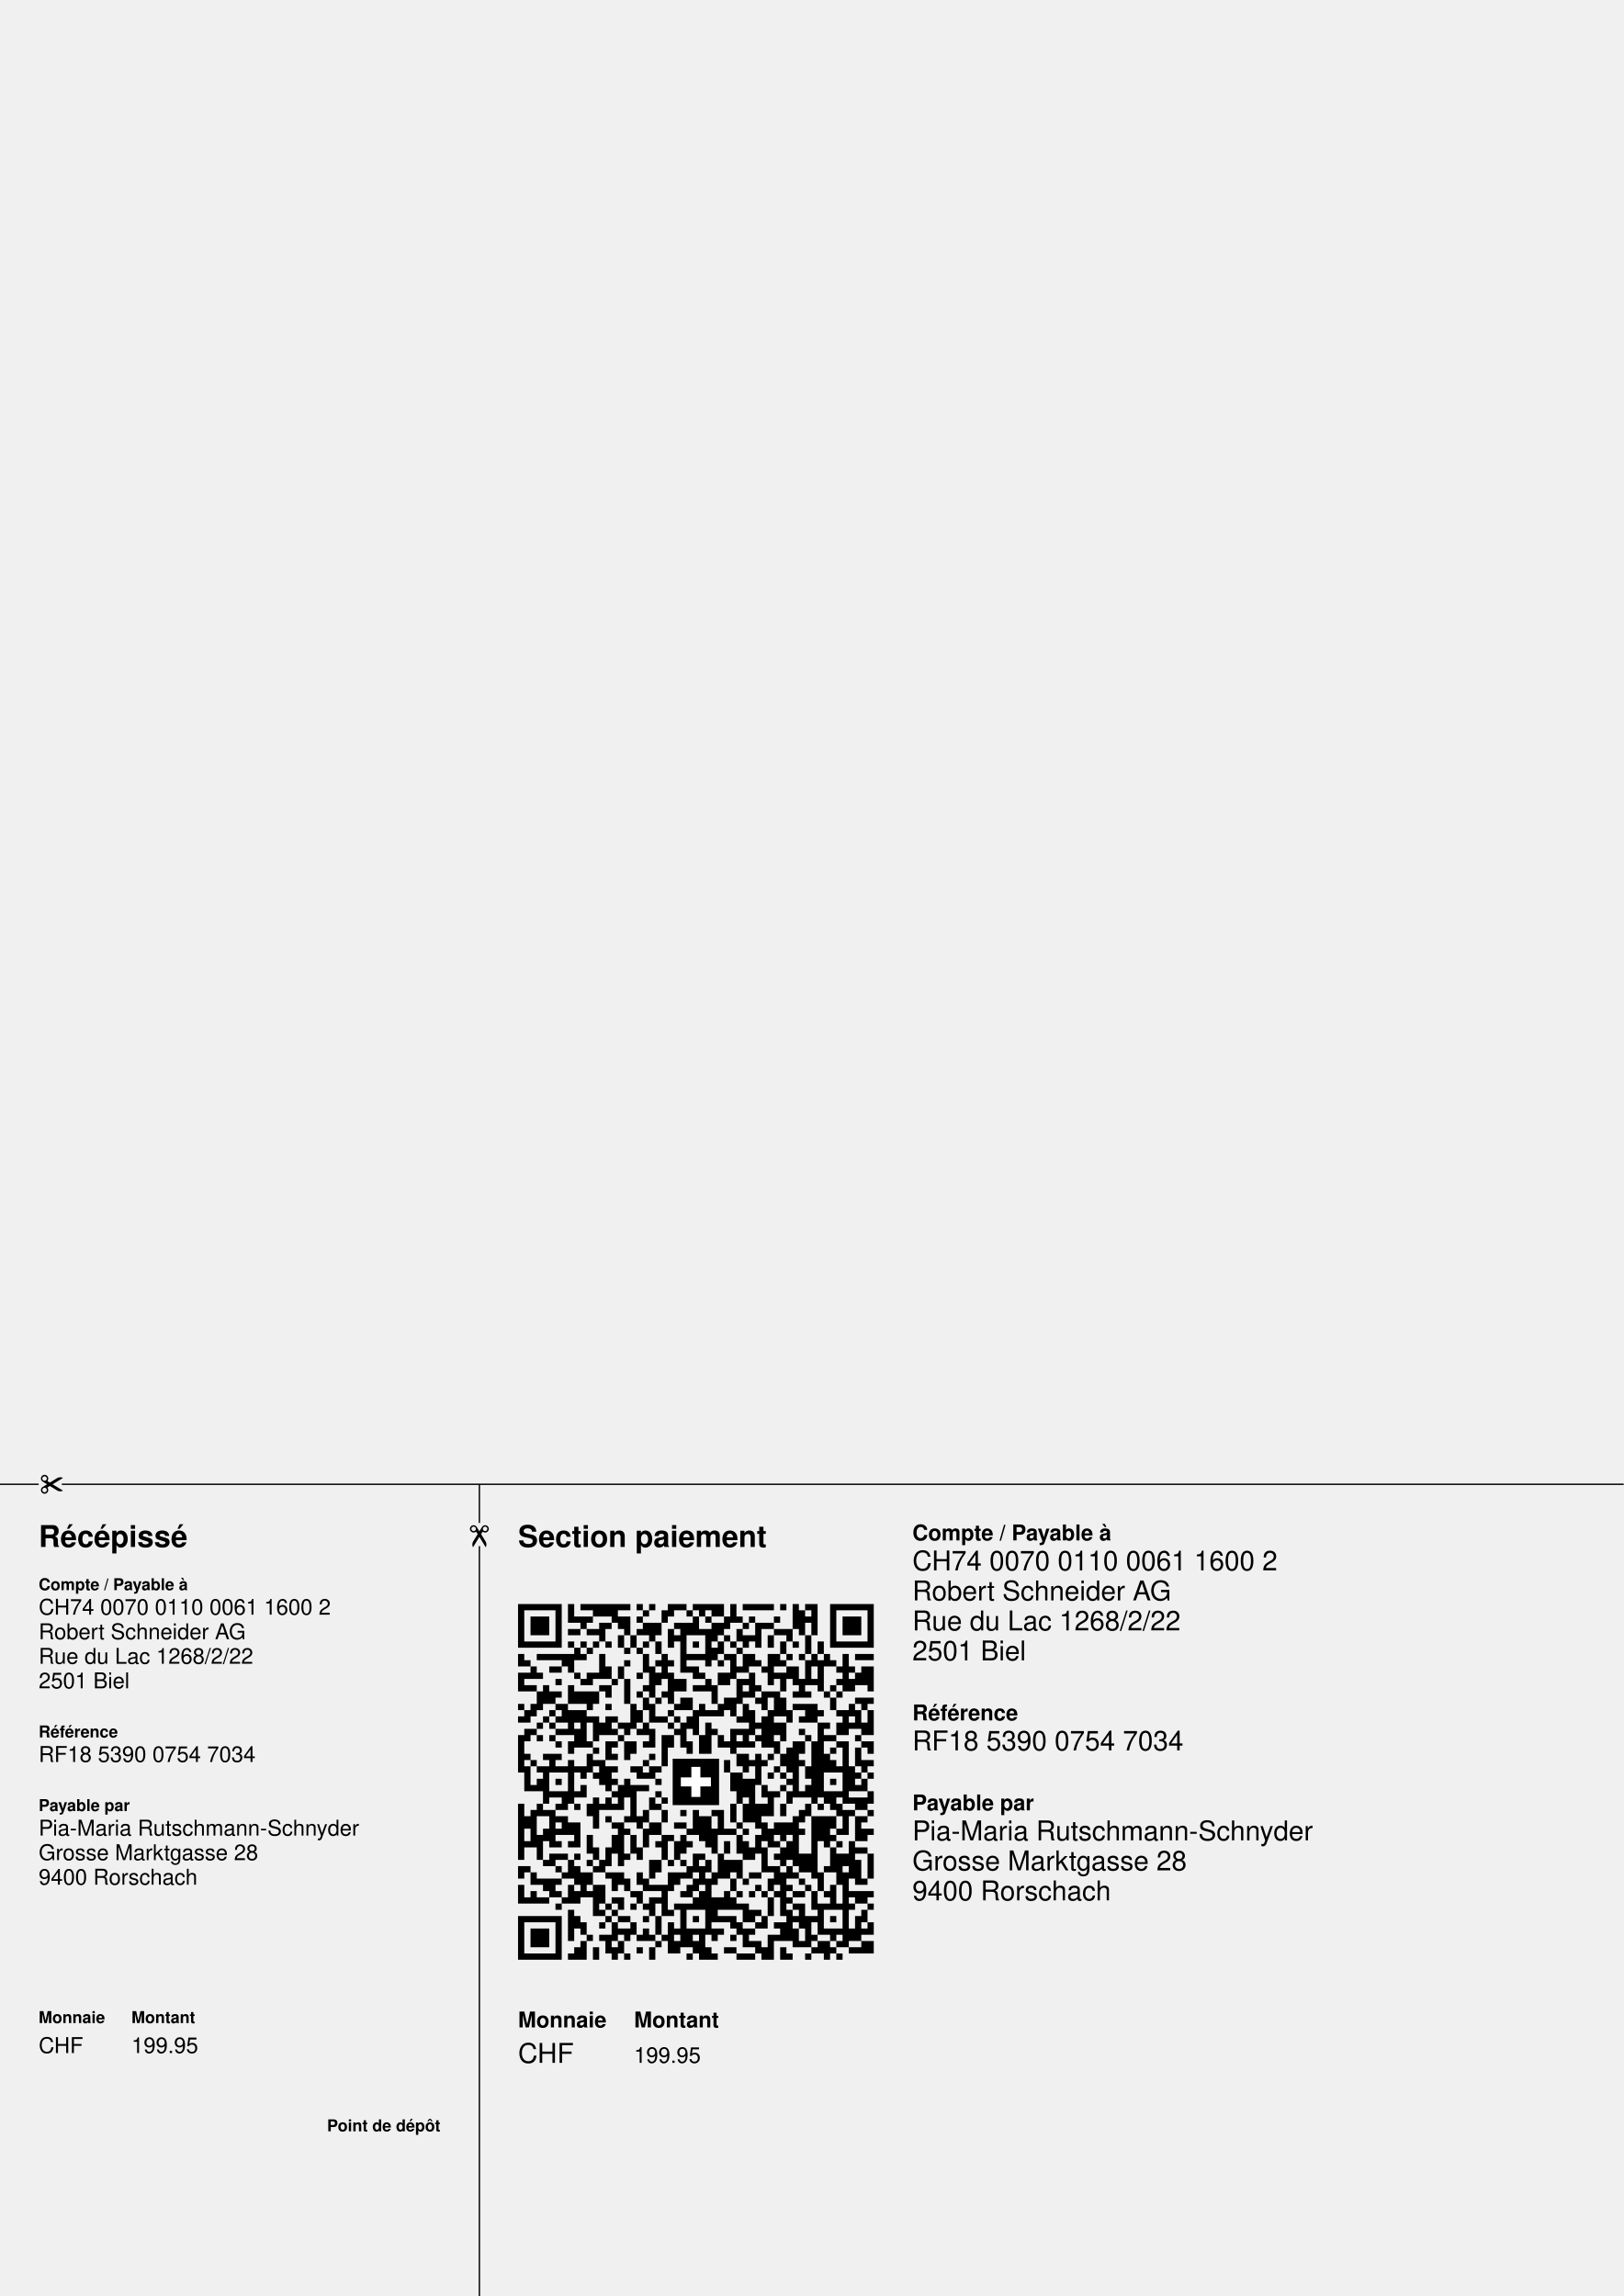
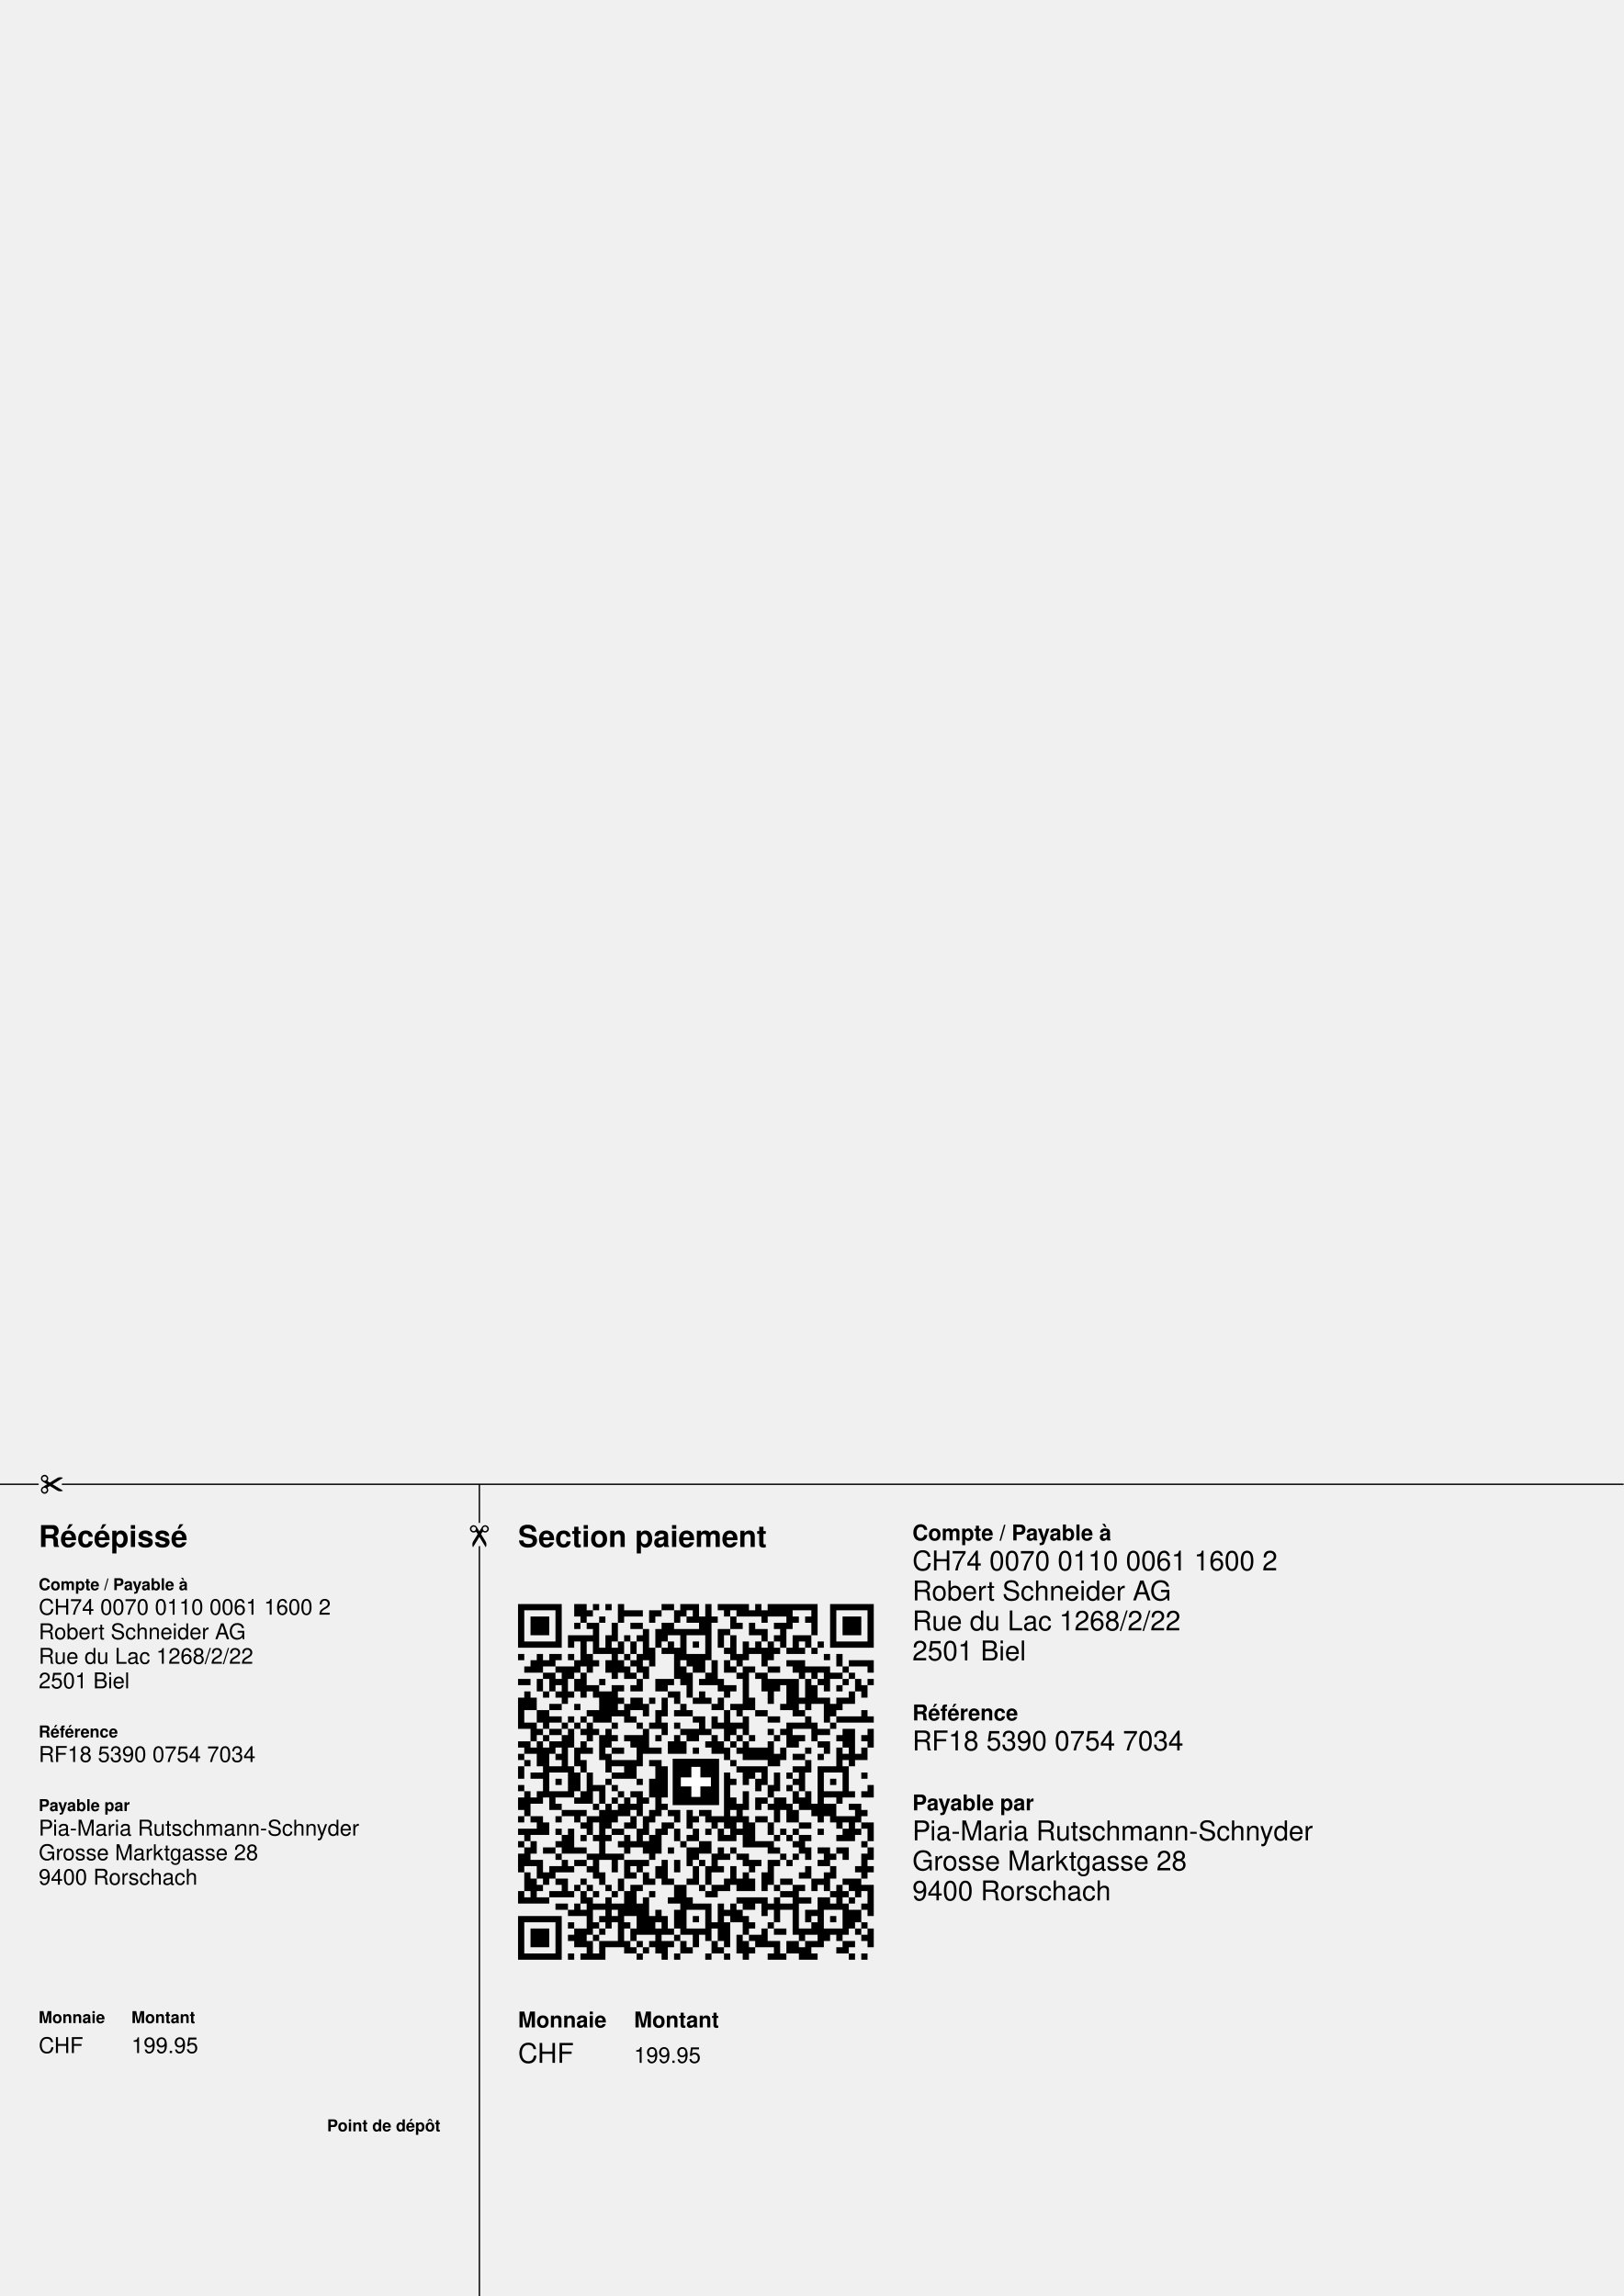
<svg xmlns="http://www.w3.org/2000/svg" width="210mm" height="297mm" version="1.1" viewBox="0 0 595.276 841.89">
  <g font-family="Helvetica,Arial,&quot;Liberation Sans&quot;" transform="translate(0 841.89)">
    <g transform="translate(189.921 0)">
      <text x="0" y="-274.665" font-size="11" font-weight="bold">Section paiement</text>
    </g>
    <g transform="translate(189.921 -123.307) scale(2.288)">
-       <path d="M0,-57h7v1h-7zm8,0h1v3h-1zm2,0h8v1h-8zm9,0h1v1h-1zm2,0h1v1h-1zm3,0h3v1h-3z m4,0h5v1h-5zm6,0h1v3h-1zm2,0h5v1h-5zm6,0h1v1h-1zm2,0h1v4h-1zm2,0h2v1h-2z m4,0h7v1h-7zm-50,1h1v6h-1zm6,0h1v6h-1zm6,0h4v1h-4zm8,0h1v1h-1zm3,0h2v1h-2z m4,0h1v1h-1zm2,0h1v1h-1zm2,0h2v1h-2zm14,0h1v4h-1zm2,0h1v4h-1zm3,0h1v6h-1z m6,0h1v6h-1zm-54,1h3v3h-3zm7,0h3v1h-3zm6,0h3v1h-3zm4,0h1v1h-1zm4,0h1v1h-1z m5,0h1v3h-1zm2,0h1v1h-1zm3,0h1v2h-1zm2,0h1v1h-1zm2,0h1v1h-1zm4,0h1v1h-1z m5,0h1v1h-1zm6,0h3v3h-3zm-42,1h1v1h-1zm3,0h1v3h-1zm1,0h1v1h-1zm2,0h2v1h-2z m4,0h3v2h-3zm5,0h3v1h-3zm6,0h2v2h-2zm5,0h1v1h-1zm2,0h1v4h-1zm1,0h2v1h-2z m-31,1h2v1h-2zm3,0h2v1h-2zm6,0h1v1h-1zm2,0h1v1h-1zm5,0h1v3h-1zm2,0h1v7h-1z m1,0h1v1h-1zm2,0h2v1h-2zm6,0h1v2h-1zm6,0h3v1h-3zm-25,1h1v2h-1zm2,0h1v2h-1z m3,0h1v1h-1zm4,0h1v1h-1zm5,0h1v5h-1zm1,0h1v1h-1zm2,0h1v1h-1zm3,0h2v1h-2z m4,0h1v2h-1zm3,0h1v1h-1zm3,0h1v3h-1zm-45,1h5v1h-5zm7,0h1v1h-1zm2,0h1v1h-1z m2,0h1v1h-1zm2,0h1v1h-1zm6,0h1v1h-1zm2,0h1v2h-1zm6,0h1v1h-1zm4,0h1v2h-1z m2,0h1v1h-1zm2,0h1v1h-1zm6,0h1v2h-1zm2,0h1v1h-1zm4,0h1v2h-1zm3,0h5v1h-5z m-42,1h1v2h-1zm2,0h1v1h-1zm6,0h1v1h-1zm2,0h1v1h-1zm12,0h1v2h-1zm4,0h1v1h-1z m-35,1h1v2h-1zm3,0h6v1h-6zm7,0h1v1h-1zm3,0h1v4h-1zm7,0h1v3h-1zm3,0h1v4h-1z m4,0h3v1h-3zm6,0h2v1h-2zm3,0h2v2h-2zm4,0h1v5h-1zm1,0h1v2h-1zm2,0h1v1h-1z m2,0h1v1h-1zm2,0h1v2h-1zm2,0h1v2h-1zm3,0h1v6h-1zm2,0h3v1h-3zm-53,1h1v1h-1z m6,0h2v1h-2zm10,0h1v1h-1zm5,0h1v1h-1zm2,0h1v1h-1zm8,0h1v1h-1zm2,0h1v3h-1z m4,0h1v1h-1zm4,0h1v1h-1zm4,0h1v4h-1zm2,0h1v5h-1zm2,0h1v1h-1zm-48,1h1v2h-1z m3,0h2v1h-2zm3,0h1v1h-1zm6,0h1v2h-1zm2,0h1v2h-1zm5,0h1v5h-1zm6,0h2v1h-2z m8,0h2v1h-2zm4,0h1v1h-1zm4,0h2v2h-2zm8,0h1v1h-1zm2,0h1v1h-1zm2,0h2v3h-2z m-55,1h1v3h-1zm1,0h1v1h-1zm2,0h1v1h-1zm6,0h1v1h-1zm2,0h2v1h-2zm8,0h1v1h-1z m3,0h1v2h-1zm2,0h1v5h-1zm4,0h2v1h-2zm4,0h2v2h-2zm5,0h1v4h-1zm4,0h2v1h-2z m13,0h1v2h-1zm-48,1h1v1h-1zm4,0h2v1h-2zm5,0h1v1h-1zm2,0h1v4h-1zm8,0h2v2h-2z m5,0h1v2h-1zm5,0h1v4h-1zm1,0h1v1h-1zm6,0h1v2h-1zm2,0h2v1h-2zm3,0h1v1h-1z m4,0h1v1h-1zm2,0h1v2h-1zm-52,1h2v1h-2zm3,0h1v3h-1zm4,0h1v3h-1zm5,0h2v1h-2z m7,0h1v1h-1zm8,0h2v1h-2zm3,0h1v3h-1zm7,0h1v1h-1zm7,0h1v2h-1zm5,0h1v1h-1z m6,0h1v1h-1zm-53,1h1v3h-1zm2,0h2v1h-2zm4,0h4v2h-4zm5,0h1v1h-1zm5,0h1v1h-1z m4,0h1v1h-1zm13,0h1v1h-1zm3,0h3v1h-3zm5,0h1v1h-1zm2,0h1v1h-1zm3,0h1v1h-1z m2,0h1v1h-1zm-46,1h1v1h-1zm15,0h1v2h-1zm2,0h1v1h-1zm4,0h2v2h-2zm7,0h2v2h-2z m5,0h2v1h-2zm3,0h2v3h-2zm9,0h1v2h-1zm4,0h3v1h-3zm-54,1h1v1h-1zm2,0h1v2h-1z m4,0h2v1h-2zm5,0h1v1h-1zm3,0h1v1h-1zm4,0h1v4h-1zm3,0h1v3h-1zm4,0h1v1h-1z m4,0h1v2h-1zm3,0h1v2h-1zm4,0h1v3h-1zm3,0h1v1h-1zm5,0h4v1h-4zm9,0h1v2h-1z m2,0h1v1h-1zm-54,1h1v2h-1zm4,0h1v1h-1zm2,0h4v2h-4zm12,0h1v2h-1zm5,0h1v1h-1z m4,0h1v4h-1zm2,0h2v1h-2zm4,0h1v1h-1zm3,0h1v4h-1zm3,0h1v6h-1zm3,0h1v2h-1z m3,0h2v2h-2zm2,0h1v1h-1zm3,0h2v1h-2zm3,0h1v3h-1zm2,0h1v4h-1zm-56,1h1v1h-1z m4,0h1v1h-1zm2,0h1v1h-1zm5,0h2v1h-2zm3,0h1v3h-1zm1,0h1v1h-1zm7,0h2v1h-2z m3,0h1v1h-1zm2,0h1v2h-1zm8,0h1v1h-1zm4,0h1v5h-1zm6,0h1v1h-1zm7,0h1v3h-1z m-49,1h1v1h-1zm2,0h1v1h-1zm3,0h1v2h-1zm2,0h1v4h-1zm2,0h2v2h-2zm4,0h2v1h-2z m4,0h1v2h-1zm4,0h1v1h-1zm2,0h1v4h-1zm4,0h1v5h-1zm8,0h1v1h-1zm3,0h2v2h-2z m7,0h1v12h-1zm1,0h1v1h-1zm2,0h1v2h-1zm2,0h1v1h-1zm2,0h1v2h-1zm-54,1h2v1h-2z m5,0h2v1h-2zm3,0h1v3h-1zm6,0h1v1h-1zm2,0h1v1h-1zm2,0h1v1h-1zm2,0h1v3h-1z m4,0h1v1h-1zm6,0h1v1h-1zm3,0h1v4h-1zm1,0h2v1h-2zm10,0h1v1h-1zm-45,1h1v6h-1z m1,0h1v1h-1zm2,0h1v1h-1zm2,0h1v1h-1zm7,0h1v1h-1zm4,0h1v1h-1zm7,0h1v5h-1z m1,0h1v2h-1zm5,0h1v3h-1zm3,0h1v2h-1zm4,0h1v2h-1zm2,0h1v1h-1zm4,0h1v1h-1z m4,0h1v1h-1zm3,0h2v1h-2zm5,0h1v1h-1zm-48,1h1v1h-1zm2,0h1v2h-1zm3,0h1v1h-1z m3,0h1v3h-1zm1,0h1v1h-1zm2,0h2v2h-2zm3,0h1v1h-1zm7,0h1v2h-1zm6,0h1v1h-1z m2,0h1v1h-1zm2,0h1v1h-1zm4,0h1v2h-1zm3,0h1v9h-1zm1,0h1v2h-1zm2,0h1v10h-1z m4,0h2v1h-2zm4,0h2v1h-2zm-43,1h1v1h-1zm31,0h1v4h-1zm7,0h1v1h-1zm2,0h1v9h-1z m2,0h1v3h-1zm2,0h1v1h-1zm-55,1h1v1h-1zm3,0h3v1h-3zm7,0h1v3h-1zm4,0h1v1h-1z m2,0h1v1h-1zm4,0h1v1h-1zm14,0h2v2h-2zm3,0h1v5h-1zm2,0h1v1h-1zm2,0h1v2h-1z m7,0h1v3h-1zm-47,1h1v1h-1zm3,0h1v2h-1zm3,0h1v7h-1zm4,0h2v1h-2zm8,0h1v1h-1z m13,0h1v2h-1zm4,0h1v1h-1zm2,0h1v1h-1zm6,0h1v1h-1zm5,0h1v2h-1zm5,0h2v1h-2z m-54,1h1v4h-1zm2,0h2v1h-2zm3,0h2v1h-2zm3,0h2v1h-2zm4,0h2v3h-2zm2,0h1v1h-1z m3,0h2v1h-2zm3,0h2v1h-2zm15,0h1v1h-1zm5,0h1v1h-1zm5,0h1v2h-1zm5,0h1v1h-1z m2,0h1v4h-1zm2,0h1v1h-1zm-51,1h1v5h-1zm6,0h1v1h-1zm2,0h1v1h-1zm7,0h3v1h-3z m15,0h2v3h-2zm6,0h1v1h-1zm2,0h1v1h-1zm12,0h1v1h-1zm2,0h1v1h-1zm-53,1h1v2h-1z m3,0h1v1h-1zm9,0h1v1h-1zm2,0h1v3h-1zm5,0h1v1h-1zm14,0h2v3h-2zm7,0h1v1h-1z m7,0h1v1h-1zm5,0h1v2h-1zm-53,1h1v1h-1zm8,0h1v2h-1zm4,0h1v1h-1zm2,0h1v4h-1z m2,0h1v6h-1zm1,0h2v1h-2zm20,0h1v2h-1zm3,0h1v1h-1zm4,0h1v2h-1zm8,0h1v1h-1z m-49,1h3v1h-3zm4,0h1v1h-1zm6,0h1v1h-1zm7,0h1v1h-1zm13,0h1v2h-1zm5,0h1v4h-1z m1,0h1v1h-1zm2,0h1v2h-1zm2,0h1v1h-1zm4,0h2v2h-2zm2,0h1v1h-1zm5,0h1v2h-1z m-49,1h1v2h-1zm5,0h1v5h-1zm2,0h1v2h-1zm7,0h1v2h-1zm2,0h1v1h-1zm14,0h1v4h-1z m16,0h3v1h-3zm-53,1h1v9h-1zm3,0h1v2h-1zm3,0h1v1h-1zm3,0h1v1h-1zm2,0h1v2h-1z m2,0h1v1h-1zm2,0h1v1h-1zm7,0h1v1h-1zm12,0h1v3h-1zm2,0h1v3h-1zm2,0h2v2h-2z m4,0h1v2h-1zm4,0h1v2h-1zm2,0h1v1h-1zm2,0h2v1h-2zm4,0h2v1h-2zm-52,1h1v6h-1z m2,0h2v1h-2zm16,0h1v2h-1zm3,0h1v2h-1zm3,0h1v1h-1zm2,0h1v4h-1zm3,0h2v1h-2z m14,0h1v2h-1zm6,0h3v1h-3zm5,0h1v1h-1zm-55,1h1v2h-1zm4,0h1v5h-1zm1,0h2v1h-2z m8,0h1v1h-1zm3,0h1v1h-1zm2,0h1v2h-1zm10,0h2v4h-2zm3,0h1v3h-1zm6,0h1v2h-1z m6,0h1v8h-1zm3,0h3v4h-3zm3,0h1v2h-1zm2,0h1v3h-1zm2,0h1v4h-1zm1,0h1v1h-1z m-48,1h3v2h-3zm8,0h2v1h-2zm6,0h2v2h-2zm4,0h2v1h-2zm10,0h1v1h-1zm4,0h1v3h-1z m2,0h3v2h-3zm-37,1h1v2h-1zm2,0h1v1h-1zm10,0h1v6h-1zm1,0h1v1h-1zm3,0h1v3h-1z m7,0h1v1h-1zm4,0h1v4h-1zm2,0h2v1h-2zm3,0h1v1h-1zm4,0h1v3h-1zm5,0h1v1h-1z m6,0h1v1h-1zm4,0h2v1h-2zm-52,1h1v4h-1zm6,0h1v2h-1zm2,0h1v3h-1zm4,0h1v3h-1z m3,0h1v3h-1zm5,0h1v4h-1zm1,0h1v1h-1zm2,0h1v3h-1zm9,0h1v3h-1zm3,0h1v3h-1z m4,0h1v1h-1zm8,0h1v1h-1zm5,0h1v1h-1zm-54,1h1v1h-1zm5,0h1v1h-1zm2,0h1v1h-1z m14,0h1v1h-1zm3,0h1v3h-1zm2,0h1v1h-1zm3,0h1v1h-1zm3,0h1v2h-1zm3,0h1v3h-1z m5,0h1v1h-1zm2,0h1v3h-1zm4,0h1v6h-1zm2,0h1v1h-1zm2,0h1v1h-1zm2,0h1v6h-1z m-41,1h1v2h-1zm2,0h1v3h-1zm5,0h1v2h-1zm18,0h1v2h-1zm2,0h1v4h-1zm3,0h1v3h-1z m8,0h1v4h-1zm4,0h2v1h-2zm-49,1h3v1h-3zm4,0h1v1h-1zm8,0h1v1h-1zm11,0h1v3h-1z m1,0h1v1h-1zm3,0h1v4h-1zm9,0h1v1h-1zm4,0h2v3h-2zm6,0h1v5h-1zm1,0h1v2h-1z m4,0h1v4h-1zm-52,1h2v1h-2zm4,0h1v3h-1zm3,0h1v1h-1zm2,0h1v2h-1zm8,0h2v2h-2z m3,0h1v1h-1zm2,0h1v1h-1zm4,0h1v2h-1zm3,0h3v2h-3zm21,0h1v4h-1zm-54,1h2v1h-2z m6,0h1v1h-1zm3,0h1v3h-1zm3,0h1v1h-1zm15,0h1v2h-1zm2,0h1v3h-1zm11,0h2v1h-2z m3,0h1v2h-1zm6,0h1v1h-1zm-49,1h1v1h-1zm2,0h1v2h-1zm5,0h1v1h-1zm3,0h2v2h-2z m4,0h3v1h-3zm5,0h1v2h-1zm2,0h1v1h-1zm3,0h2v2h-2zm2,0h1v1h-1zm5,0h1v2h-1z m2,0h1v1h-1zm2,0h1v1h-1zm2,0h2v1h-2zm4,0h2v2h-2zm3,0h1v1h-1zm4,0h1v3h-1z m4,0h1v12h-1zm-49,1h4v1h-4zm12,0h3v1h-3zm5,0h1v2h-1zm8,0h1v2h-1zm2,0h1v9h-1z m4,0h1v2h-1zm2,0h1v1h-1zm4,0h1v2h-1zm5,0h1v1h-1zm10,0h1v1h-1zm-55,1h1v3h-1z m4,0h2v1h-2zm4,0h1v3h-1zm2,0h1v2h-1zm2,0h2v3h-2zm3,0h1v1h-1zm2,0h1v1h-1z m4,0h4v1h-4zm6,0h1v2h-1zm11,0h1v1h-1zm4,0h1v5h-1zm1,0h1v1h-1zm3,0h1v1h-1z m4,0h1v4h-1zm-48,1h1v2h-1zm3,0h2v1h-2zm4,0h1v2h-1zm2,0h1v1h-1zm7,0h2v1h-2z m5,0h1v4h-1zm3,0h1v1h-1zm3,0h1v3h-1zm4,0h1v3h-1zm2,0h1v1h-1zm2,0h1v1h-1z m2,0h1v1h-1zm2,0h1v1h-1zm3,0h2v1h-2zm3,0h1v3h-1zm2,0h1v1h-1zm4,0h4v1h-4z m-52,1h1v1h-1zm2,0h2v1h-2zm4,0h1v1h-1zm8,0h2v1h-2zm4,0h1v1h-1zm2,0h1v3h-1z m1,0h1v1h-1zm6,0h1v2h-1zm3,0h2v2h-2zm3,0h1v2h-1zm6,0h1v3h-1zm3,0h1v1h-1z m11,0h2v1h-2zm-48,1h1v1h-1zm6,0h1v2h-1zm2,0h1v1h-1zm2,0h1v1h-1zm2,0h1v1h-1z m2,0h1v1h-1zm5,0h3v1h-3zm10,0h2v1h-2zm9,0h2v1h-2zm4,0h1v5h-1zm1,0h1v1h-1z m2,0h1v1h-1zm2,0h1v1h-1zm3,0h1v1h-1zm-48,1h1v5h-1zm5,0h1v1h-1zm2,0h1v1h-1z m9,0h1v1h-1zm2,0h1v6h-1zm5,0h1v2h-1zm5,0h2v2h-2zm2,0h1v1h-1zm5,0h1v5h-1z m2,0h1v3h-1zm10,0h1v2h-1zm-55,1h7v1h-7zm9,0h1v2h-1zm5,0h1v1h-1zm2,0h2v1h-2z m4,0h1v1h-1zm2,0h1v3h-1zm6,0h1v1h-1zm4,0h3v1h-3zm7,0h1v2h-1zm5,0h1v1h-1z m2,0h1v5h-1zm1,0h1v1h-1zm3,0h1v1h-1zm4,0h1v4h-1zm-54,1h1v6h-1zm6,0h1v6h-1z m4,0h1v2h-1zm3,0h1v1h-1zm2,0h1v3h-1zm3,0h1v2h-1zm6,0h1v5h-1zm10,0h2v1h-2z m4,0h1v1h-1zm3,0h2v1h-2zm15,0h1v2h-1zm-54,1h3v3h-3zm14,0h2v1h-2zm4,0h1v2h-1z m5,0h1v1h-1zm2,0h3v1h-3zm4,0h2v1h-2zm4,0h3v1h-3zm7,0h1v2h-1zm2,0h1v3h-1z m5,0h3v1h-3zm4,0h1v2h-1zm2,0h1v1h-1zm-44,1h1v1h-1zm2,0h2v1h-2zm4,0h1v1h-1z m2,0h1v1h-1zm2,0h1v1h-1zm2,0h1v1h-1zm4,0h1v2h-1zm2,0h1v4h-1zm2,0h1v1h-1z m3,0h1v1h-1zm2,0h1v2h-1zm4,0h1v4h-1zm1,0h1v1h-1zm6,0h1v1h-1zm3,0h1v1h-1z m-40,1h1v3h-1zm4,0h1v2h-1zm2,0h1v2h-1zm6,0h1v1h-1zm3,0h1v2h-1zm3,0h1v2h-1z m9,0h2v1h-2zm8,0h1v1h-1zm3,0h2v2h-2zm3,0h1v1h-1zm4,0h2v2h-2zm-46,1h1v2h-1z m3,0h1v2h-1zm3,0h1v2h-1zm4,0h1v1h-1zm2,0h1v2h-1zm9,0h1v2h-1zm3,0h2v1h-2z m5,0h2v1h-2zm4,0h1v2h-1zm5,0h1v1h-1zm3,0h1v1h-1zm3,0h2v1h-2zm-52,1h5v1h-5z m7,0h1v1h-1zm9,0h1v1h-1zm10,0h1v1h-1zm4,0h1v1h-1zm4,0h3v1h-3zm4,0h1v1h-1z m4,0h1v1h-1zm3,0h1v1h-1zm3,0h1v1h-1zm2,0h1v1h-1z" fill="#000000" />
+       <path d="M0,-57h7v1h-7zm9,0h2v2h-2zm3,0h1v1h-1zm2,0h1v1h-1zm2,0h1v3h-1zm7,0h2v1h-2z m3,0h3v1h-3zm4,0h1v9h-1zm2,0h5v1h-5zm6,0h1v2h-1zm2,0h8v1h-8zm10,0h7v1h-7z m-50,1h1v6h-1zm6,0h1v6h-1zm5,0h1v1h-1zm6,0h3v1h-3zm4,0h2v1h-2zm4,0h2v1h-2z m3,0h1v2h-1zm5,0h1v1h-1zm2,0h3v1h-3zm4,0h5v1h-5zm8,0h1v4h-1zm3,0h1v6h-1z m6,0h1v6h-1zm-54,1h3v3h-3zm8,0h1v1h-1zm3,0h1v1h-1zm8,0h1v1h-1zm4,0h1v1h-1z m2,0h1v1h-1zm2,0h1v3h-1zm2,0h1v1h-1zm3,0h1v2h-1zm5,0h1v1h-1zm4,0h2v1h-2z m3,0h1v1h-1zm6,0h3v3h-3zm-43,1h1v1h-1zm2,0h2v1h-2zm4,0h1v3h-1zm3,0h2v1h-2z m5,0h2v2h-2zm12,0h1v1h-1zm2,0h1v2h-1zm4,0h3v1h-3zm-29,1h1v4h-1zm8,0h1v5h-1z m2,0h1v3h-1zm3,0h4v1h-4zm7,0h1v3h-1zm1,0h1v1h-1zm5,0h2v1h-2zm4,0h1v3h-1z m-34,1h4v1h-4zm6,0h1v3h-1zm3,0h1v1h-1zm2,0h1v1h-1zm4,0h1v1h-1zm3,0h1v4h-1z m8,0h1v4h-1zm5,0h1v1h-1zm2,0h1v1h-1zm3,0h3v1h-3zm-43,1h5v1h-5zm7,0h1v1h-1z m2,0h1v4h-1zm6,0h1v2h-1zm2,0h1v2h-1zm6,0h1v2h-1zm4,0h1v1h-1zm8,0h1v3h-1z m2,0h1v2h-1zm2,0h1v3h-1zm4,0h1v2h-1zm2,0h1v1h-1zm2,0h1v1h-1zm3,0h5v1h-5z m-38,1h1v1h-1zm2,0h1v5h-1zm6,0h1v3h-1zm2,0h1v1h-1zm2,0h1v5h-1zm8,0h1v1h-1z m4,0h1v1h-1zm2,0h1v3h-1zm2,0h1v1h-1zm2,0h1v1h-1zm2,0h1v1h-1zm2,0h1v1h-1z m-47,1h1v1h-1zm3,0h1v3h-1zm2,0h2v1h-2zm3,0h1v1h-1zm3,0h1v3h-1zm6,0h1v1h-1z m2,0h1v3h-1zm8,0h3v2h-3zm8,0h1v2h-1zm14,0h1v1h-1zm2,0h1v2h-1zm-49,1h1v2h-1z m2,0h2v1h-2zm5,0h1v2h-1zm3,0h1v1h-1zm2,0h1v2h-1zm2,0h1v2h-1zm2,0h1v1h-1z m13,0h1v4h-1zm2,0h1v2h-1zm10,0h3v1h-3zm10,0h4v1h-4zm-52,1h1v1h-1zm5,0h3v1h-3z m11,0h1v2h-1zm3,0h1v2h-1zm6,0h1v3h-1zm2,0h2v1h-2zm6,0h1v1h-1zm2,0h1v7h-1z m1,0h1v1h-1zm3,0h2v1h-2zm4,0h6v1h-6zm8,0h1v1h-1zm4,0h1v1h-1zm-52,1h2v1h-2z m3,0h1v5h-1zm1,0h1v1h-1zm2,0h1v4h-1zm8,0h1v1h-1zm9,0h1v4h-1zm3,0h1v2h-1z m5,0h1v1h-1zm3,0h2v1h-2zm7,0h1v1h-1zm2,0h1v1h-1zm2,0h3v1h-3zm4,0h1v1h-1z m-53,1h2v1h-2zm3,0h1v2h-1zm2,0h2v1h-2zm4,0h1v2h-1zm4,0h1v1h-1zm6,0h1v2h-1z m3,0h2v2h-2zm2,0h1v1h-1zm5,0h1v1h-1zm3,0h1v2h-1zm7,0h6v1h-6zm7,0h1v5h-1z m2,0h2v1h-2zm4,0h1v1h-1zm2,0h1v2h-1zm2,0h1v1h-1zm-51,1h1v1h-1zm6,0h2v1h-2z m4,0h1v5h-1zm1,0h1v1h-1zm2,0h1v1h-1zm15,0h2v1h-2zm6,0h3v1h-3zm4,0h2v4h-2z m4,0h1v3h-1zm2,0h1v1h-1zm2,0h1v1h-1zm4,0h1v2h-1zm-54,1h1v3h-1zm3,0h1v1h-1z m2,0h1v1h-1zm2,0h1v1h-1zm4,0h3v1h-3zm12,0h2v1h-2zm5,0h1v2h-1zm4,0h1v1h-1z m7,0h1v2h-1zm13,0h1v2h-1zm-53,1h1v5h-1zm2,0h1v2h-1zm11,0h2v4h-2zm3,0h1v1h-1z m2,0h2v2h-2zm3,0h1v1h-1zm2,0h1v3h-1zm2,0h1v1h-1zm3,0h1v1h-1zm2,0h1v1h-1z m2,0h1v2h-1zm5,0h1v2h-1zm8,0h1v1h-1zm3,0h2v1h-2zm3,0h2v1h-2zm-46,1h2v1h-2z m4,0h1v1h-1zm8,0h1v3h-1zm3,0h1v2h-1zm6,0h1v2h-1zm5,0h1v1h-1zm3,0h2v1h-2z m8,0h1v1h-1zm7,0h2v2h-2zm2,0h1v1h-1zm-48,1h2v2h-2zm8,0h2v1h-2zm5,0h1v1h-1z m6,0h1v3h-1zm3,0h1v1h-1zm2,0h1v1h-1zm6,0h1v5h-1zm2,0h1v1h-1zm3,0h2v1h-2z m6,0h2v1h-2zm11,0h1v2h-1zm-50,1h2v1h-2zm3,0h1v1h-1zm2,0h1v1h-1zm2,0h1v1h-1z m6,0h1v1h-1zm10,0h2v1h-2zm3,0h1v2h-1zm5,0h1v3h-1zm4,0h2v1h-2zm6,0h1v2h-1z m3,0h1v1h-1zm2,0h4v1h-4zm5,0h1v1h-1zm-55,1h2v1h-2zm3,0h1v1h-1zm3,0h1v1h-1z m2,0h1v1h-1zm2,0h1v3h-1zm4,0h1v1h-1zm4,0h1v1h-1zm2,0h1v1h-1zm2,0h1v2h-1z m2,0h1v1h-1zm4,0h1v2h-1zm3,0h1v1h-1zm2,0h2v1h-2zm9,0h1v4h-1zm1,0h2v1h-2z m3,0h1v3h-1zm3,0h1v1h-1zm-48,1h2v1h-2zm3,0h2v1h-2zm3,0h1v3h-1zm2,0h1v1h-1z m2,0h1v1h-1zm2,0h1v3h-1zm6,0h1v4h-1zm6,0h3v1h-3zm4,0h1v1h-1zm4,0h1v1h-1z m6,0h1v1h-1zm2,0h1v1h-1zm6,0h2v1h-2zm4,0h2v3h-2zm4,0h1v3h-1zm-54,1h1v1h-1z m2,0h1v1h-1zm3,0h1v6h-1zm6,0h1v4h-1zm2,0h1v1h-1zm2,0h3v1h-3zm5,0h1v1h-1z m3,0h1v3h-1zm2,0h2v1h-2zm4,0h1v3h-1zm4,0h1v1h-1zm2,0h1v1h-1zm4,0h1v1h-1z m3,0h2v1h-2zm7,0h1v1h-1zm4,0h1v1h-1zm-55,1h2v1h-2zm3,0h1v4h-1zm2,0h2v1h-2z m5,0h1v2h-1zm8,0h2v1h-2zm6,0h1v2h-1zm2,0h1v2h-1zm4,0h1v1h-1zm2,0h1v2h-1z m2,0h1v1h-1zm2,0h1v3h-1zm4,0h1v4h-1zm4,0h1v1h-1zm4,0h2v1h-2zm-47,1h2v1h-2z m3,0h1v8h-1zm1,0h1v1h-1zm4,0h1v3h-1zm2,0h1v1h-1zm4,0h2v1h-2zm4,0h1v3h-1z m2,0h2v1h-2zm7,0h1v1h-1zm5,0h1v2h-1zm2,0h1v1h-1zm2,0h3v2h-3zm5,0h1v2h-1z m4,0h1v1h-1zm3,0h1v1h-1zm2,0h1v4h-1zm2,0h1v3h-1zm2,0h1v2h-1zm-55,1h1v1h-1z m6,0h1v1h-1zm8,0h1v3h-1zm27,0h1v2h-1zm3,0h2v1h-2zm4,0h1v1h-1zm4,0h1v1h-1z m2,0h1v1h-1zm-53,1h1v1h-1zm9,0h1v2h-1zm5,0h4v1h-4zm6,0h2v1h-2zm13,0h1v1h-1z m12,0h1v2h-1zm-46,1h1v2h-1zm5,0h2v1h-2zm3,0h1v5h-1zm9,0h2v2h-2zm5,0h2v5h-2z m13,0h5v1h-5zm9,0h2v1h-2zm4,0h1v9h-1zm1,0h2v1h-2zm3,0h1v5h-1zm-50,1h2v1h-2z m7,0h1v3h-1zm2,0h1v5h-1zm4,0h2v1h-2zm18,0h1v9h-1zm3,0h2v1h-2zm3,0h1v2h-1z m2,0h1v3h-1zm2,0h1v1h-1zm2,0h1v3h-1zm10,0h1v1h-1zm-49,1h1v1h-1zm8,0h1v1h-1z m5,0h1v1h-1zm2,0h1v3h-1zm13,0h1v1h-1zm2,0h1v1h-1zm2,0h1v2h-1zm6,0h1v1h-1z m6,0h1v1h-1zm-50,1h1v1h-1zm12,0h2v1h-2zm3,0h1v1h-1zm25,0h1v2h-1zm3,0h1v1h-1z m13,0h1v2h-1zm-55,1h1v4h-1zm2,0h1v2h-1zm2,0h3v1h-3zm5,0h1v2h-1zm3,0h1v2h-1z m3,0h1v1h-1zm2,0h2v1h-2zm18,0h1v3h-1zm8,0h1v2h-1zm2,0h1v3h-1zm3,0h3v1h-3z m4,0h1v1h-1zm2,0h1v1h-1zm-55,1h1v2h-1zm2,0h1v1h-1zm3,0h1v2h-1zm4,0h1v1h-1z m6,0h1v1h-1zm2,0h1v3h-1zm2,0h1v3h-1zm1,0h1v1h-1zm2,0h1v3h-1zm12,0h1v2h-1z m4,0h2v1h-2zm3,0h2v2h-2zm4,0h1v2h-1zm6,0h1v1h-1zm-45,1h1v1h-1zm6,0h1v1h-1z m2,0h1v4h-1zm2,0h1v2h-1zm2,0h1v1h-1zm5,0h1v1h-1zm12,0h1v3h-1zm3,0h1v1h-1z m2,0h1v1h-1zm3,0h1v3h-1zm4,0h1v2h-1zm2,0h2v2h-2zm4,0h2v1h-2zm-46,1h4v1h-4z m6,0h1v8h-1zm2,0h1v2h-1zm6,0h1v2h-1zm3,0h2v1h-2zm3,0h1v3h-1zm2,0h2v1h-2z m12,0h1v2h-1zm3,0h1v2h-1zm10,0h2v1h-2zm-54,1h1v1h-1zm2,0h2v1h-2zm4,0h1v1h-1z m3,0h1v1h-1zm2,0h1v3h-1zm1,0h1v1h-1zm6,0h1v2h-1zm2,0h1v3h-1zm5,0h1v1h-1z m3,0h1v1h-1zm2,0h3v1h-3zm4,0h1v4h-1zm2,0h1v5h-1zm2,0h2v1h-2zm12,0h5v1h-5z m-47,1h2v2h-2zm7,0h1v1h-1zm7,0h1v1h-1zm6,0h2v1h-2zm8,0h1v1h-1zm6,0h1v4h-1z m3,0h1v2h-1zm5,0h2v1h-2zm6,0h1v1h-1zm2,0h1v3h-1zm2,0h2v1h-2zm-55,1h3v1h-3z m6,0h1v1h-1zm2,0h1v4h-1zm7,0h2v1h-2zm4,0h1v3h-1zm3,0h1v4h-1zm1,0h1v1h-1z m2,0h1v2h-1zm3,0h1v2h-1zm2,0h1v1h-1zm2,0h1v2h-1zm3,0h1v1h-1zm7,0h1v1h-1z m2,0h1v1h-1zm4,0h1v1h-1zm4,0h1v2h-1zm2,0h1v1h-1zm2,0h1v2h-1zm-55,1h1v1h-1z m6,0h1v3h-1zm3,0h1v1h-1zm2,0h1v1h-1zm2,0h1v1h-1zm3,0h1v3h-1zm4,0h1v4h-1z m6,0h1v1h-1zm6,0h1v1h-1zm8,0h1v1h-1zm2,0h1v1h-1zm2,0h1v3h-1zm1,0h1v1h-1z m5,0h1v1h-1zm-51,1h1v1h-1zm2,0h1v2h-1zm4,0h1v1h-1zm10,0h1v1h-1zm2,0h1v1h-1z m2,0h1v2h-1zm6,0h1v1h-1zm3,0h2v2h-2zm9,0h3v1h-3zm6,0h1v1h-1zm11,0h1v1h-1z m-54,1h1v3h-1zm3,0h2v1h-2zm5,0h2v1h-2zm15,0h1v1h-1zm3,0h2v2h-2zm5,0h1v2h-1z m2,0h1v1h-1zm6,0h2v1h-2zm6,0h1v2h-1zm2,0h2v1h-2zm3,0h2v1h-2zm5,0h1v2h-1z m-56,1h1v3h-1zm6,0h1v1h-1zm5,0h2v1h-2zm3,0h3v1h-3zm17,0h1v3h-1zm2,0h1v1h-1z m2,0h2v1h-2zm7,0h1v1h-1zm2,0h1v1h-1zm5,0h2v1h-2zm3,0h1v1h-1zm3,0h1v4h-1z m-53,1h2v1h-2zm5,0h1v2h-1zm2,0h2v1h-2zm3,0h1v3h-1zm3,0h1v2h-1zm2,0h4v1h-4z m6,0h1v4h-1zm2,0h1v2h-1zm2,0h1v1h-1zm2,0h1v1h-1zm7,0h3v1h-3zm4,0h1v4h-1z m1,0h1v1h-1zm2,0h1v1h-1zm5,0h2v1h-2zm-45,1h1v2h-1zm2,0h2v1h-2zm3,0h1v1h-1z m3,0h1v1h-1zm6,0h1v2h-1zm2,0h1v1h-1zm3,0h1v2h-1zm6,0h1v3h-1zm2,0h1v3h-1z m2,0h1v1h-1zm2,0h1v3h-1zm3,0h1v1h-1zm9,0h1v2h-1zm4,0h1v2h-1zm4,0h1v1h-1z m2,0h1v1h-1zm-55,1h1v3h-1zm3,0h2v1h-2zm9,0h1v2h-1zm5,0h1v1h-1zm2,0h1v2h-1z m16,0h1v3h-1zm3,0h1v3h-1zm6,0h1v1h-1zm4,0h1v3h-1zm-47,1h1v4h-1zm2,0h1v1h-1z m2,0h2v1h-2zm4,0h1v1h-1zm6,0h1v2h-1zm5,0h1v1h-1zm3,0h1v1h-1zm3,0h1v1h-1z m6,0h1v2h-1zm2,0h1v2h-1zm2,0h1v2h-1zm5,0h2v1h-2zm5,0h2v1h-2zm5,0h3v1h-3z m-49,1h1v1h-1zm4,0h1v2h-1zm2,0h1v1h-1zm2,0h1v1h-1zm3,0h1v1h-1zm4,0h1v5h-1z m1,0h1v1h-1zm6,0h2v3h-2zm4,0h1v1h-1zm2,0h2v1h-2zm10,0h1v1h-1zm3,0h1v8h-1z m1,0h1v1h-1zm2,0h1v1h-1zm4,0h1v4h-1zm2,0h4v1h-4zm-53,1h1v2h-1zm5,0h2v1h-2z m3,0h1v1h-1zm2,0h1v2h-1zm2,0h1v1h-1zm3,0h1v1h-1zm2,0h1v4h-1zm4,0h1v1h-1z m9,0h2v1h-2zm12,0h2v1h-2zm8,0h1v1h-1zm2,0h1v1h-1zm2,0h1v1h-1zm2,0h1v4h-1z m-55,1h1v1h-1zm2,0h2v1h-2zm8,0h1v6h-1zm3,0h1v5h-1zm6,0h1v6h-1zm4,0h1v1h-1z m3,0h1v2h-1zm8,0h5v1h-5zm6,0h1v4h-1zm4,0h2v1h-2zm3,0h1v8h-1zm1,0h1v2h-1z m4,0h1v1h-1zm-47,1h2v1h-2zm3,0h1v2h-1zm3,0h2v1h-2zm3,0h2v1h-2zm4,0h1v5h-1z m7,0h1v5h-1zm2,0h3v1h-3zm4,0h1v6h-1zm2,0h1v3h-1zm2,0h2v1h-2zm3,0h2v1h-2z m3,0h2v1h-2zm8,0h1v1h-1zm2,0h1v5h-1zm3,0h1v1h-1zm-47,1h1v1h-1zm2,0h1v1h-1z m6,0h1v6h-1zm6,0h1v2h-1zm3,0h1v3h-1zm5,0h1v5h-1zm3,0h1v1h-1zm2,0h1v2h-1z m4,0h1v1h-1zm7,0h2v1h-2zm7,0h2v2h-2zm-53,1h7v1h-7zm13,0h1v1h-1zm2,0h1v1h-1z m6,0h1v3h-1zm2,0h1v3h-1zm5,0h1v1h-1zm8,0h1v3h-1zm10,0h1v1h-1zm4,0h1v1h-1z m-50,1h1v6h-1zm6,0h1v6h-1zm2,0h1v1h-1zm4,0h1v1h-1zm5,0h1v1h-1zm14,0h1v1h-1z m2,0h1v4h-1zm4,0h1v1h-1zm3,0h1v1h-1zm7,0h1v2h-1zm6,0h1v1h-1zm2,0h1v1h-1z m-53,1h3v3h-3zm7,0h2v3h-2zm4,0h1v1h-1zm5,0h1v2h-1zm4,0h1v4h-1zm2,0h1v1h-1z m3,0h3v1h-3zm12,0h1v3h-1zm2,0h2v1h-2zm4,0h2v1h-2zm4,0h3v1h-3zm5,0h1v1h-1z m2,0h1v3h-1zm-48,1h1v1h-1zm4,0h1v1h-1zm13,0h1v1h-1zm3,0h1v2h-1zm7,0h1v3h-1z m2,0h2v1h-2zm8,0h1v1h-1zm4,0h1v1h-1zm2,0h1v1h-1zm4,0h1v1h-1zm-44,1h1v3h-1z m2,0h3v1h-3zm4,0h1v2h-1zm2,0h1v1h-1zm2,0h1v1h-1zm2,0h1v3h-1zm1,0h1v1h-1z m2,0h1v2h-1zm5,0h1v2h-1zm5,0h1v3h-1zm2,0h1v1h-1zm2,0h2v1h-2zm3,0h2v2h-2z m3,0h1v3h-1zm1,0h1v1h-1zm5,0h2v1h-2zm-39,1h1v2h-1zm5,0h1v1h-1zm2,0h1v1h-1z m7,0h1v1h-1zm5,0h1v1h-1zm5,0h1v1h-1zm4,0h1v2h-1zm4,0h1v2h-1zm6,0h2v1h-2z m-50,1h5v1h-5zm7,0h1v1h-1zm2,0h1v1h-1zm2,0h1v1h-1zm7,0h1v1h-1zm6,0h1v1h-1z m5,0h1v1h-1zm3,0h1v1h-1zm7,0h1v1h-1zm2,0h1v1h-1zm5,0h1v1h-1zm6,0h1v1h-1z m2,0h1v1h-1z" fill="#000000" />
    </g>
    <g transform="translate(189.921 -123.307)">
      <path d="M56.693,-73.701h17.008v17.008h-17.008z" fill="#000000" />
      <path d="M63.543,-70.709h3.307v11.024h-3.307zm-3.858,3.858h11.024v3.307h-11.024z" fill="#FFFFFF" />
    </g>
    <g transform="translate(189.921 0)">
      <text x="0" y="-98.482" font-size="8" font-weight="bold">Monnaie</text>
      <text x="0" y="-85.482" font-size="10">CHF</text>
      <text x="42.52" y="-98.482" font-size="8" font-weight="bold">Montant</text>
      <text x="42.52" y="-85.482" font-size="8">199.95</text>
    </g>
    <g transform="translate(334.488 0)">
      <text x="0" y="-277.065" font-size="8" font-weight="bold">Compte / Payable à</text>
      <text x="0" y="-266.065" font-size="10">CH74 0070 0110 0061 1600 2</text>
      <text x="0" y="-255.065" font-size="10">Robert Schneider AG</text>
      <text x="0" y="-244.065" font-size="10">Rue du Lac 1268/2/22</text>
      <text x="0" y="-233.065" font-size="10">2501 Biel</text>
      <text x="0" y="-211.065" font-size="8" font-weight="bold">Référence</text>
      <text x="0" y="-200.065" font-size="10">RF18 5390 0754 7034</text>
      <text x="0" y="-178.065" font-size="8" font-weight="bold">Payable par</text>
      <text x="0" y="-167.065" font-size="10">Pia-Maria Rutschmann-Schnyder</text>
      <text x="0" y="-156.065" font-size="10">Grosse Marktgasse 28</text>
      <text x="0" y="-145.065" font-size="10">9400 Rorschach</text>
    </g>
    <g transform="translate(14.173 0)">
      <text x="0" y="-274.665" font-size="11" font-weight="bold">Récépissé</text>
      <text x="0" y="-258.822" font-size="6" font-weight="bold">Compte / Payable à</text>
      <text x="0" y="-249.822" font-size="8">CH74 0070 0110 0061 1600 2</text>
      <text x="0" y="-240.822" font-size="8">Robert Schneider AG</text>
      <text x="0" y="-231.822" font-size="8">Rue du Lac 1268/2/22</text>
      <text x="0" y="-222.822" font-size="8">2501 Biel</text>
      <text x="0" y="-204.822" font-size="6" font-weight="bold">Référence</text>
      <text x="0" y="-195.822" font-size="8">RF18 5390 0754 7034</text>
      <text x="0" y="-177.822" font-size="6" font-weight="bold">Payable par</text>
      <text x="0" y="-168.822" font-size="8">Pia-Maria Rutschmann-Schnyder</text>
      <text x="0" y="-159.822" font-size="8">Grosse Marktgasse 28</text>
      <text x="0" y="-150.822" font-size="8">9400 Rorschach</text>
      <text x="0" y="-100.082" font-size="6" font-weight="bold">Monnaie</text>
      <text x="0" y="-89.082" font-size="8">CHF</text>
      <text x="34.016" y="-100.082" font-size="6" font-weight="bold">Montant</text>
      <text x="34.016" y="-89.082" font-size="8">199.95</text>
      <text x="105.732" y="-60.397" font-size="6" font-weight="bold">Point de dépôt</text>
    </g>
    <path d="M175.748,0l0,-274.961m0,-8.504l0,-14.173m-175.748,0l14.173,0m8.504,0l572.598,0" stroke="#000000" stroke-width="0.5" fill="none" />
    <g transform="translate(172.687 -274.535) scale(0.006)">
      <path d="M131.754,-359.388c-33.041,54.539,-52.384,110.154,-52.384,192.144c0,62.702,15.27,120.654,41.122,167.596l567.598,-926.232c10.25,-16.724,34.279,-23.091,63.969,-5.805c33.06,19.242,71.495,30.268,112.507,30.268 c123.676,0,223.937,-100.261,223.937,-223.937c0,-123.676,-100.261,-223.937,-223.937,-223.937c-76.348,0,-143.773,38.208,-184.195,96.548l-548.617,893.353zm728.561,-904.861c75.929,0,137.48,61.551,137.48,137.48 c0,75.929,-61.551,137.48,-137.48,137.48c-75.929,0,-137.48,-61.551,-137.48,-137.48c0,-75.929,61.551,-137.48,137.48,-137.48z" fill="#000000" />
    </g>
    <g transform="translate(178.809 -274.535) scale(-0.006 0.006)">
      <path d="M131.754,-359.388c-33.041,54.539,-52.384,110.154,-52.384,192.144c0,62.702,15.27,120.654,41.122,167.596l567.598,-926.232c10.25,-16.724,34.279,-23.091,63.969,-5.805c33.06,19.242,71.495,30.268,112.507,30.268 c123.676,0,223.937,-100.261,223.937,-223.937c0,-123.676,-100.261,-223.937,-223.937,-223.937c-76.348,0,-143.773,38.208,-184.195,96.548l-548.617,893.353zm728.561,-904.861c75.929,0,137.48,61.551,137.48,137.48 c0,75.929,-61.551,137.48,-137.48,137.48c-75.929,0,-137.48,-61.551,-137.48,-137.48c0,-75.929,61.551,-137.48,137.48,-137.48z" fill="#000000" />
    </g>
    <g transform="translate(23.102 -294.576) rotate(-90) scale(0.006)">
      <path d="M131.754,-359.388c-33.041,54.539,-52.384,110.154,-52.384,192.144c0,62.702,15.27,120.654,41.122,167.596l567.598,-926.232c10.25,-16.724,34.279,-23.091,63.969,-5.805c33.06,19.242,71.495,30.268,112.507,30.268 c123.676,0,223.937,-100.261,223.937,-223.937c0,-123.676,-100.261,-223.937,-223.937,-223.937c-76.348,0,-143.773,38.208,-184.195,96.548l-548.617,893.353zm728.561,-904.861c75.929,0,137.48,61.551,137.48,137.48 c0,75.929,-61.551,137.48,-137.48,137.48c-75.929,0,-137.48,-61.551,-137.48,-137.48c0,-75.929,61.551,-137.48,137.48,-137.48z" fill="#000000" />
    </g>
    <g transform="translate(23.102 -300.699) rotate(-90) scale(-0.006 0.006)">
      <path d="M131.754,-359.388c-33.041,54.539,-52.384,110.154,-52.384,192.144c0,62.702,15.27,120.654,41.122,167.596l567.598,-926.232c10.25,-16.724,34.279,-23.091,63.969,-5.805c33.06,19.242,71.495,30.268,112.507,30.268 c123.676,0,223.937,-100.261,223.937,-223.937c0,-123.676,-100.261,-223.937,-223.937,-223.937c-76.348,0,-143.773,38.208,-184.195,96.548l-548.617,893.353zm728.561,-904.861c75.929,0,137.48,61.551,137.48,137.48 c0,75.929,-61.551,137.48,-137.48,137.48c-75.929,0,-137.48,-61.551,-137.48,-137.48c0,-75.929,61.551,-137.48,137.48,-137.48z" fill="#000000" />
    </g>
  </g>
</svg>
